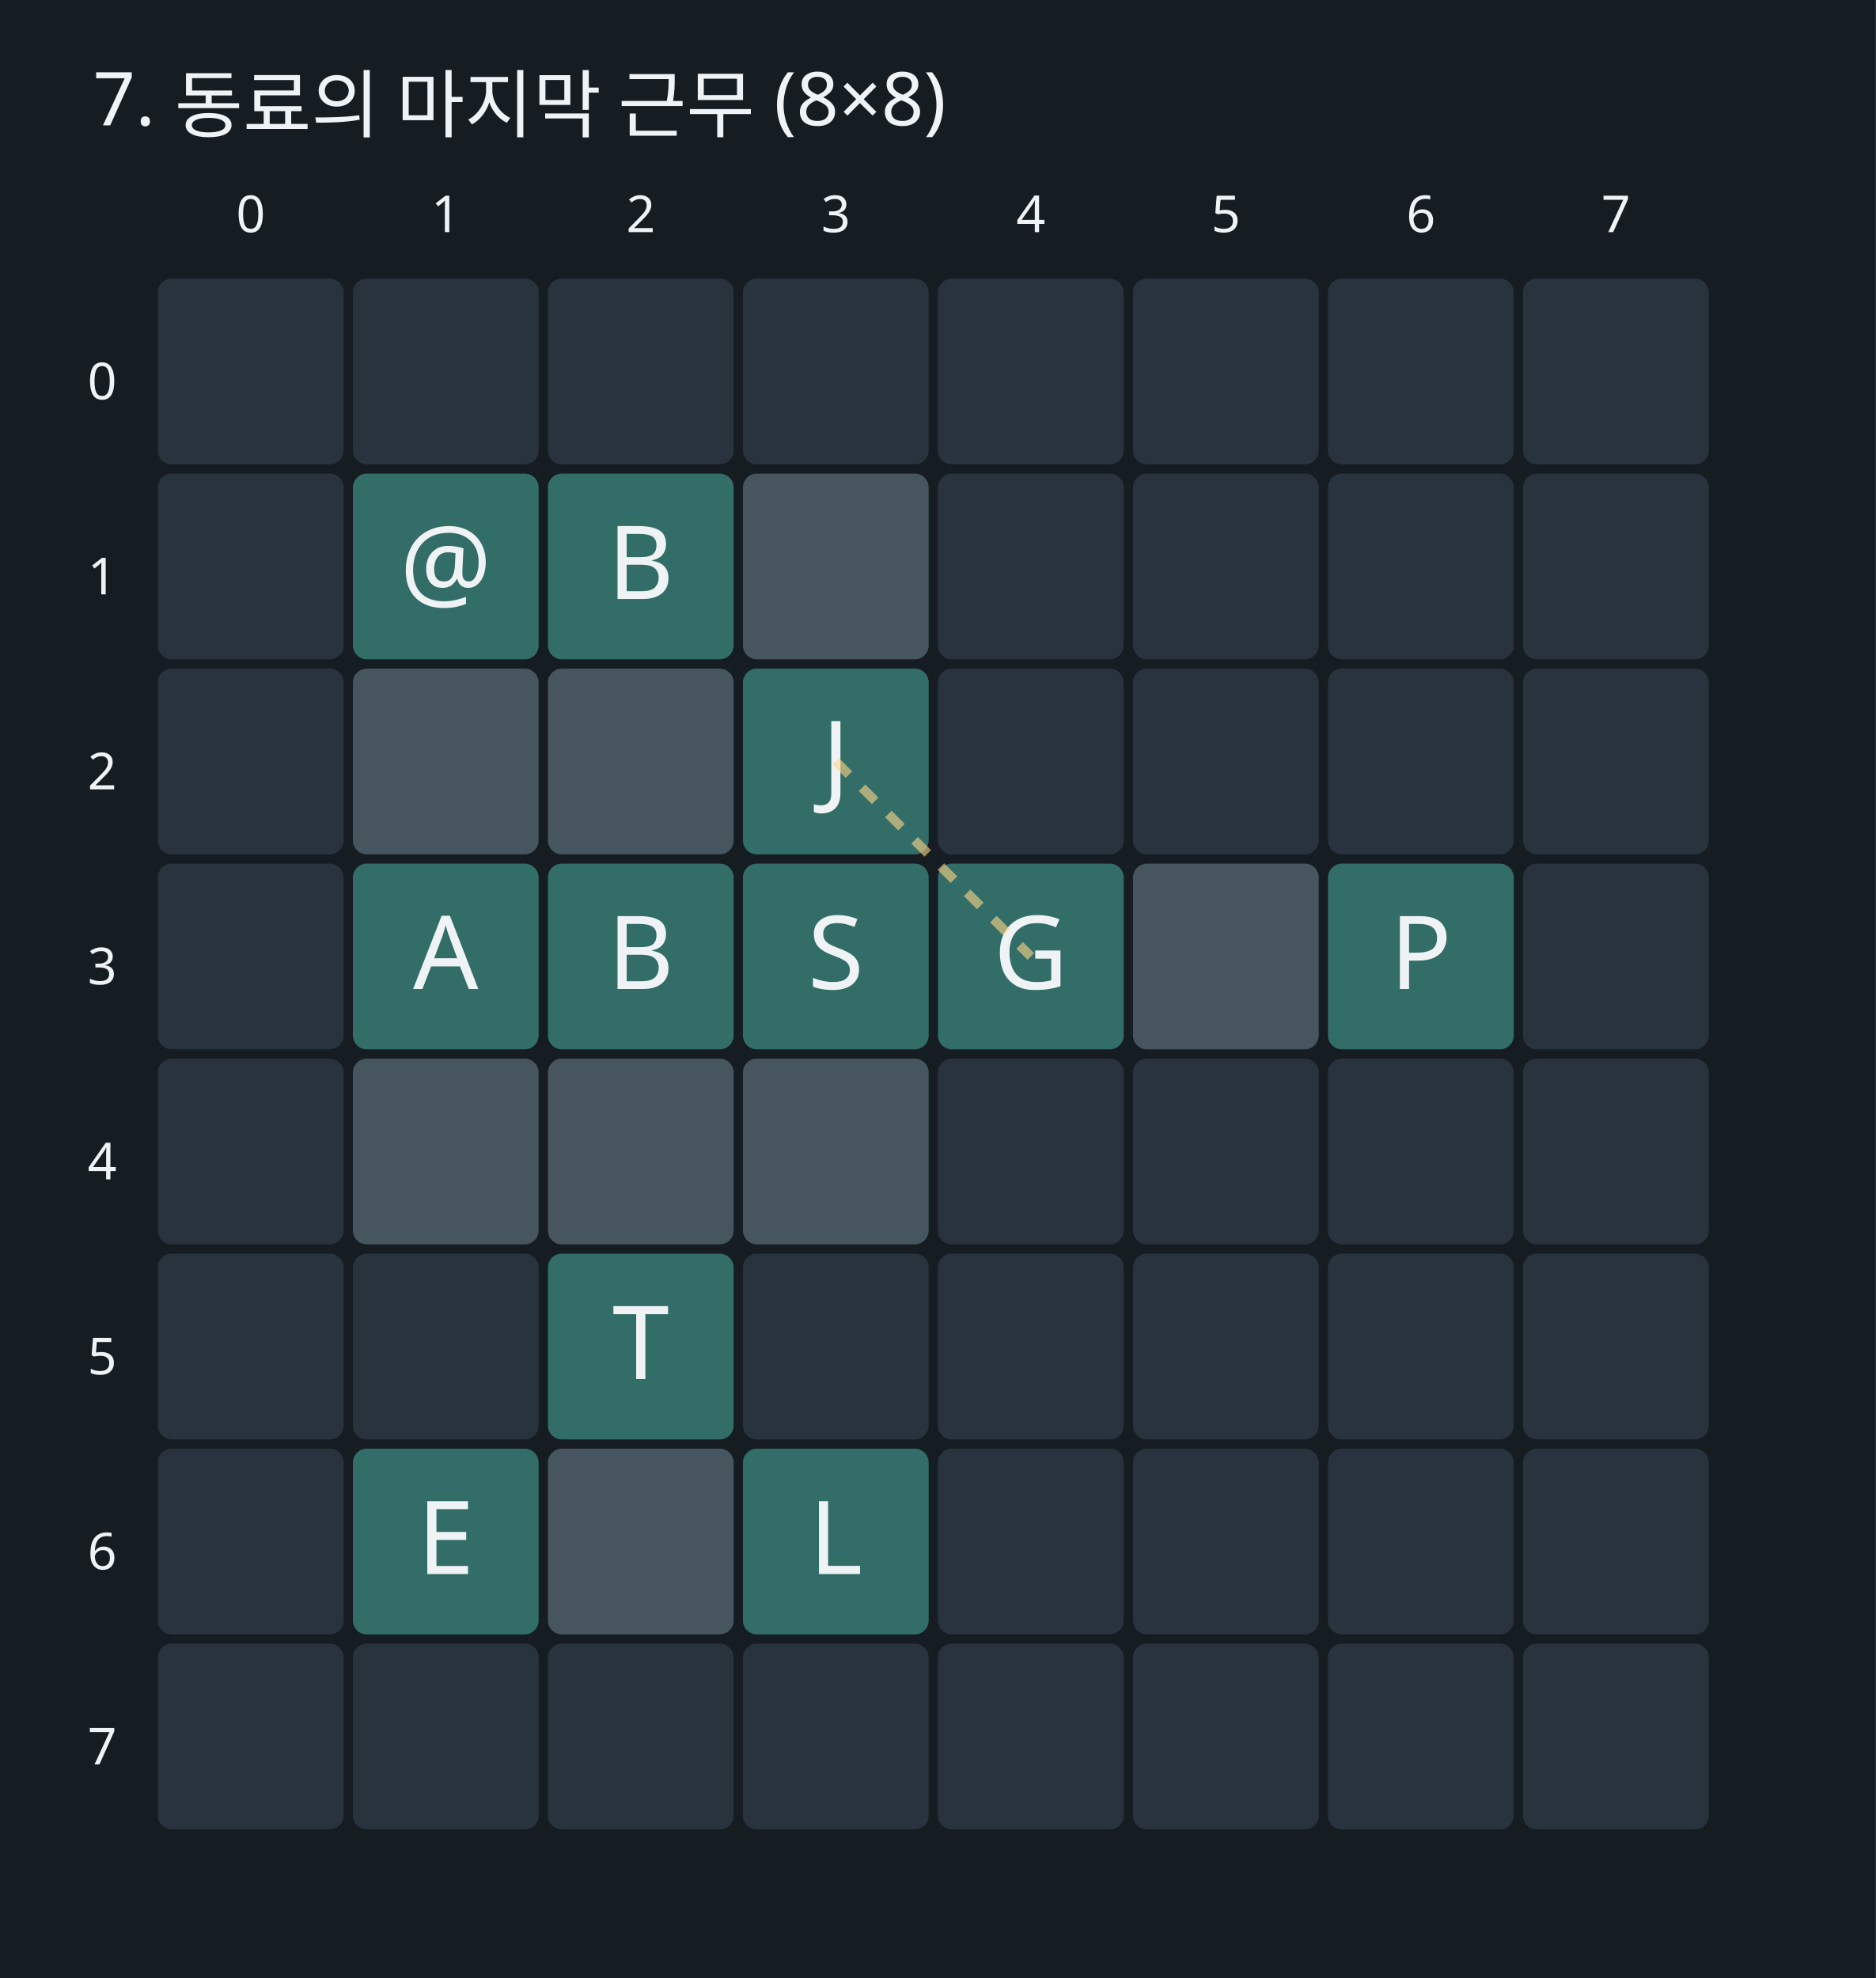
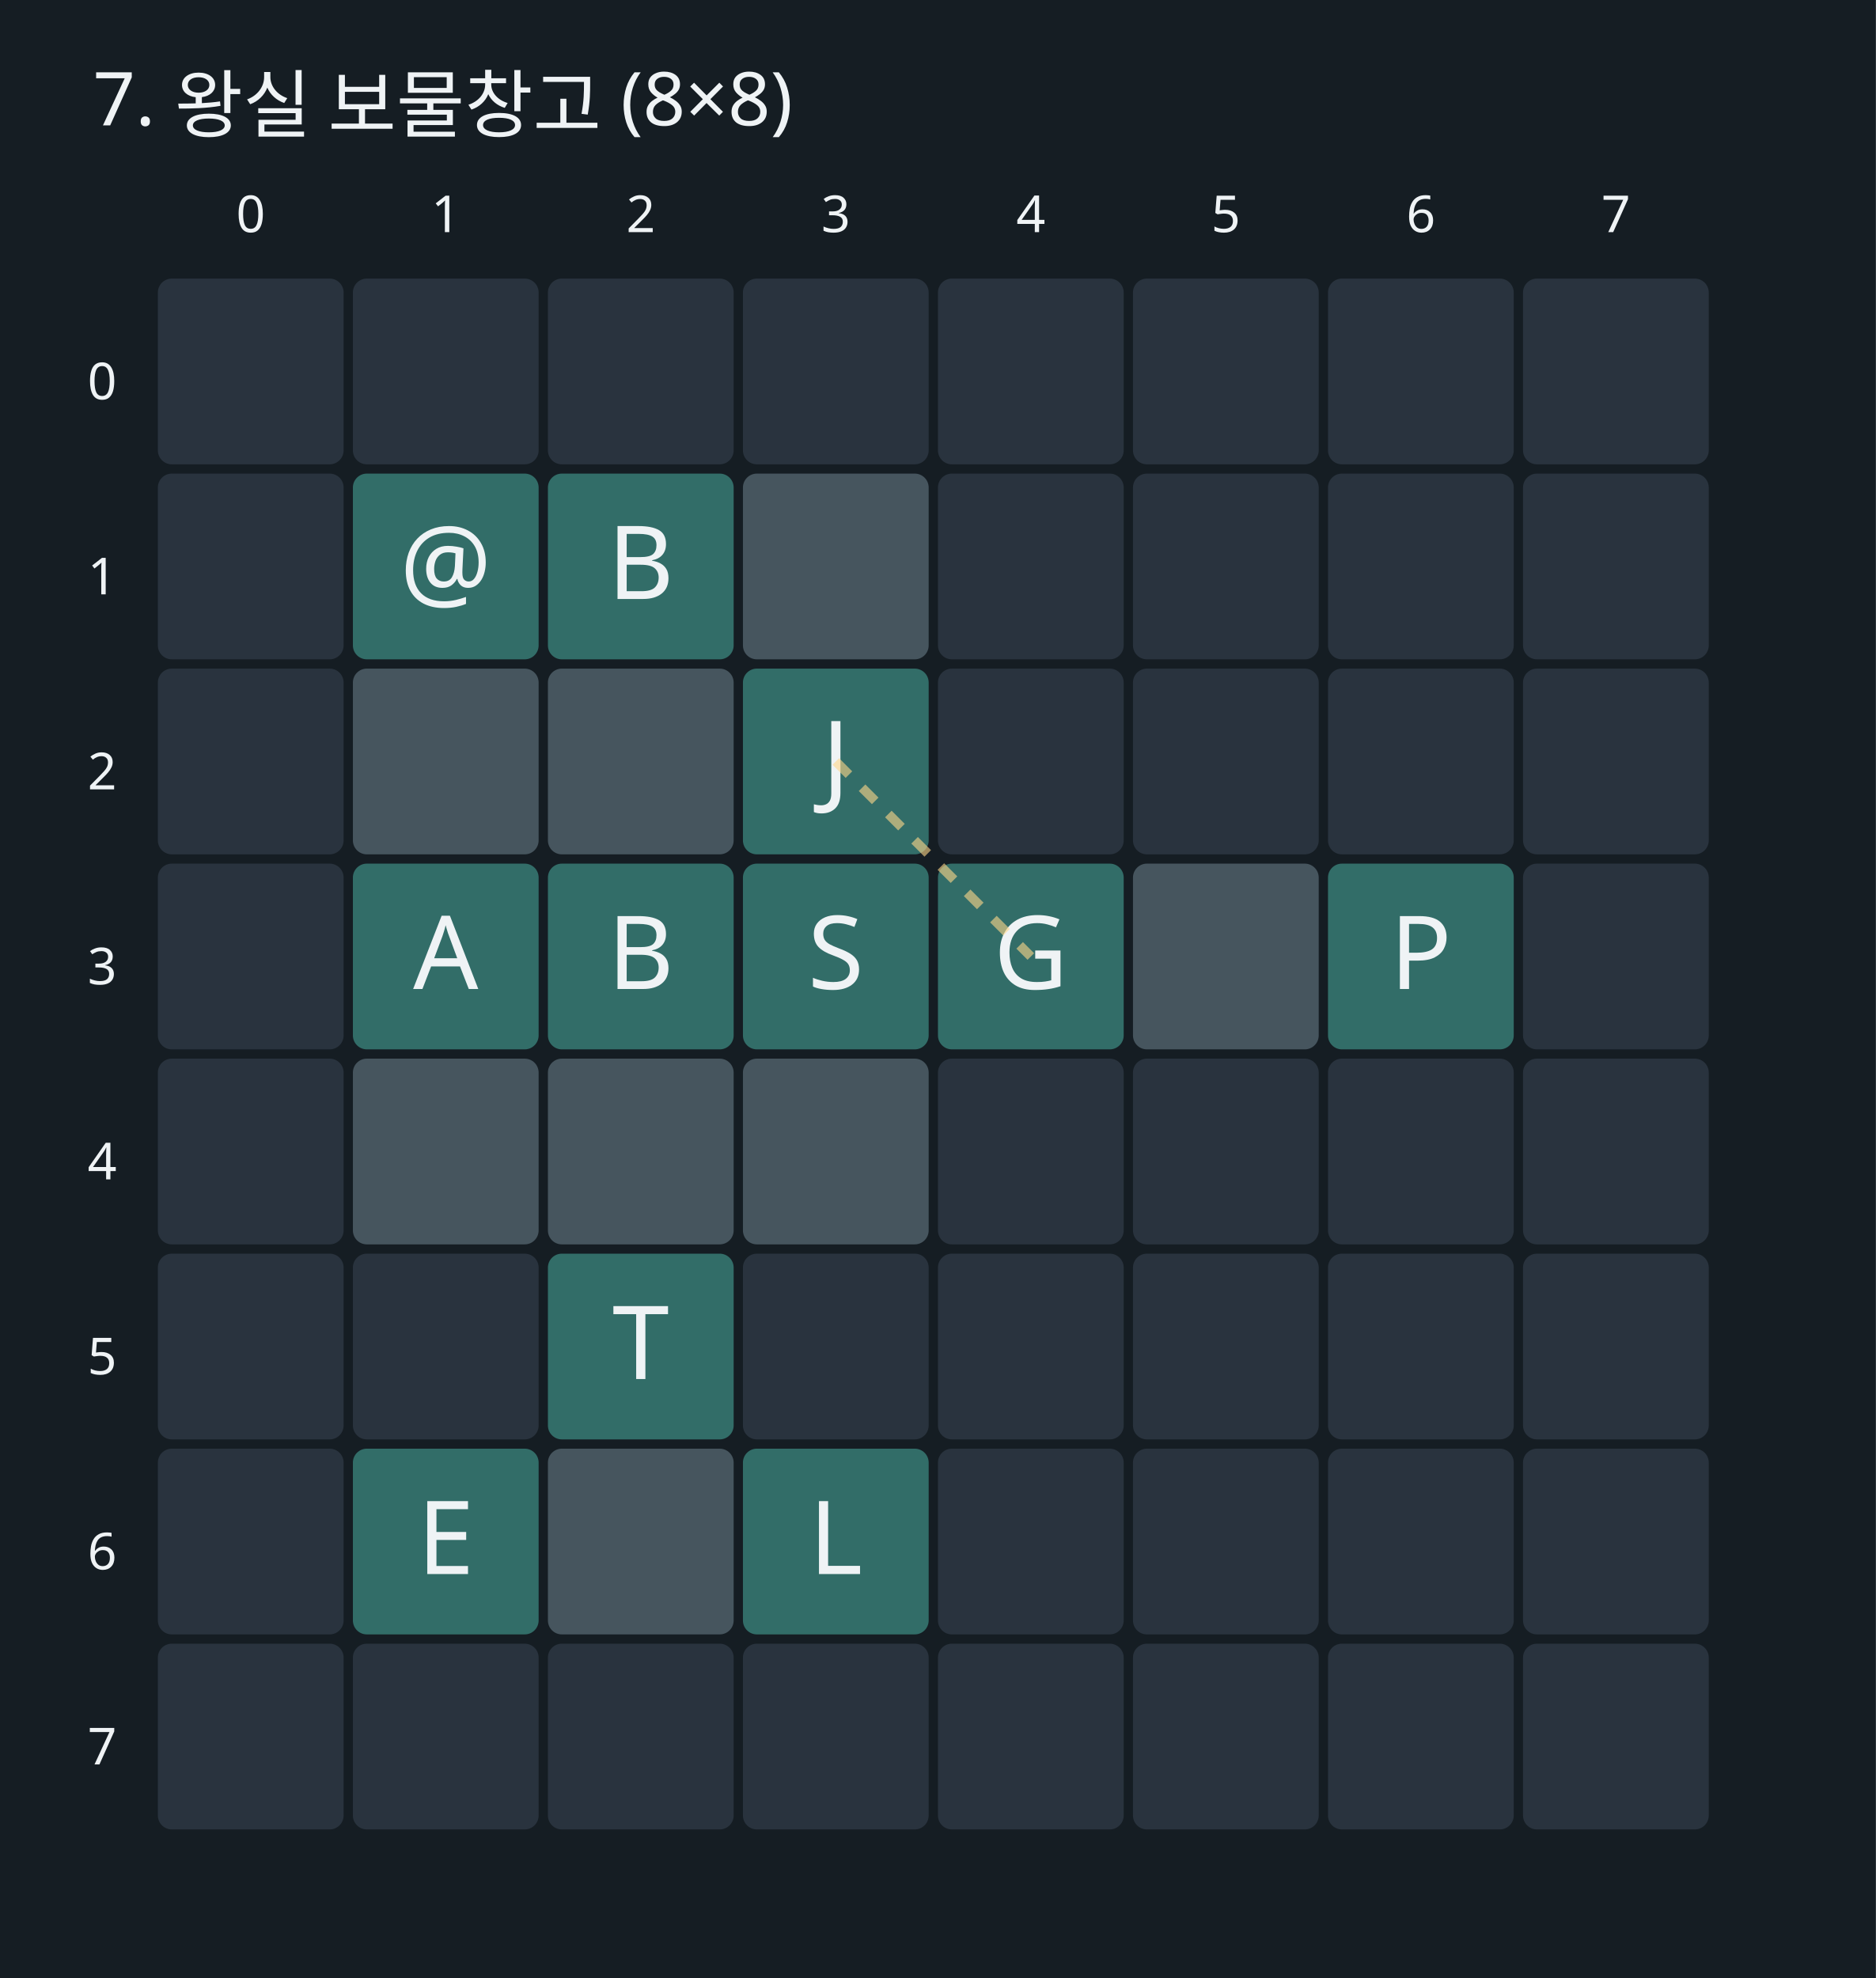
<svg xmlns="http://www.w3.org/2000/svg" width="404" height="426" viewBox="0 0 404 426">
  <rect width="100%" height="100%" fill="#151d23" />
  <g font-family="Malgun Gothic, sans-serif" fill="#eff3f5">
-     <text x="20" y="27" font-size="16">7. 동료의 마지막 근무 (8×8)</text>
+     <text x="20" y="27" font-size="16">7. 왕실 보물창고 (8×8)</text>
    <text x="54" y="50" text-anchor="middle" font-size="11">0</text>
    <text x="96" y="50" text-anchor="middle" font-size="11">1</text>
    <text x="138" y="50" text-anchor="middle" font-size="11">2</text>
    <text x="180" y="50" text-anchor="middle" font-size="11">3</text>
    <text x="222" y="50" text-anchor="middle" font-size="11">4</text>
    <text x="264" y="50" text-anchor="middle" font-size="11">5</text>
    <text x="306" y="50" text-anchor="middle" font-size="11">6</text>
    <text x="348" y="50" text-anchor="middle" font-size="11">7</text>
    <text x="22" y="86" text-anchor="middle" font-size="11">0</text>
    <rect x="34" y="60" width="40" height="40" rx="3" fill="#29333e" />
    <rect x="76" y="60" width="40" height="40" rx="3" fill="#29333e" />
    <rect x="118" y="60" width="40" height="40" rx="3" fill="#29333e" />
    <rect x="160" y="60" width="40" height="40" rx="3" fill="#29333e" />
    <rect x="202" y="60" width="40" height="40" rx="3" fill="#29333e" />
    <rect x="244" y="60" width="40" height="40" rx="3" fill="#29333e" />
    <rect x="286" y="60" width="40" height="40" rx="3" fill="#29333e" />
    <rect x="328" y="60" width="40" height="40" rx="3" fill="#29333e" />
    <text x="22" y="128" text-anchor="middle" font-size="11">1</text>
    <rect x="34" y="102" width="40" height="40" rx="3" fill="#29333e" />
    <rect x="76" y="102" width="40" height="40" rx="3" fill="#326d68" />
    <text x="96" y="129" text-anchor="middle" font-size="22">@</text>
    <rect x="118" y="102" width="40" height="40" rx="3" fill="#326d68" />
    <text x="138" y="129" text-anchor="middle" font-size="22">B</text>
    <rect x="160" y="102" width="40" height="40" rx="3" fill="#46555e" />
    <rect x="202" y="102" width="40" height="40" rx="3" fill="#29333e" />
    <rect x="244" y="102" width="40" height="40" rx="3" fill="#29333e" />
    <rect x="286" y="102" width="40" height="40" rx="3" fill="#29333e" />
    <rect x="328" y="102" width="40" height="40" rx="3" fill="#29333e" />
    <text x="22" y="170" text-anchor="middle" font-size="11">2</text>
    <rect x="34" y="144" width="40" height="40" rx="3" fill="#29333e" />
    <rect x="76" y="144" width="40" height="40" rx="3" fill="#46555e" />
    <rect x="118" y="144" width="40" height="40" rx="3" fill="#46555e" />
    <rect x="160" y="144" width="40" height="40" rx="3" fill="#326d68" />
    <text x="180" y="171" text-anchor="middle" font-size="22">J</text>
    <rect x="202" y="144" width="40" height="40" rx="3" fill="#29333e" />
    <rect x="244" y="144" width="40" height="40" rx="3" fill="#29333e" />
    <rect x="286" y="144" width="40" height="40" rx="3" fill="#29333e" />
    <rect x="328" y="144" width="40" height="40" rx="3" fill="#29333e" />
    <text x="22" y="212" text-anchor="middle" font-size="11">3</text>
    <rect x="34" y="186" width="40" height="40" rx="3" fill="#29333e" />
    <rect x="76" y="186" width="40" height="40" rx="3" fill="#326d68" />
    <text x="96" y="213" text-anchor="middle" font-size="22">A</text>
    <rect x="118" y="186" width="40" height="40" rx="3" fill="#326d68" />
    <text x="138" y="213" text-anchor="middle" font-size="22">B</text>
    <rect x="160" y="186" width="40" height="40" rx="3" fill="#326d68" />
    <text x="180" y="213" text-anchor="middle" font-size="22">S</text>
    <rect x="202" y="186" width="40" height="40" rx="3" fill="#326d68" />
    <text x="222" y="213" text-anchor="middle" font-size="22">G</text>
    <rect x="244" y="186" width="40" height="40" rx="3" fill="#46555e" />
    <rect x="286" y="186" width="40" height="40" rx="3" fill="#326d68" />
    <text x="306" y="213" text-anchor="middle" font-size="22">P</text>
    <rect x="328" y="186" width="40" height="40" rx="3" fill="#29333e" />
    <text x="22" y="254" text-anchor="middle" font-size="11">4</text>
    <rect x="34" y="228" width="40" height="40" rx="3" fill="#29333e" />
    <rect x="76" y="228" width="40" height="40" rx="3" fill="#46555e" />
    <rect x="118" y="228" width="40" height="40" rx="3" fill="#46555e" />
    <rect x="160" y="228" width="40" height="40" rx="3" fill="#46555e" />
    <rect x="202" y="228" width="40" height="40" rx="3" fill="#29333e" />
    <rect x="244" y="228" width="40" height="40" rx="3" fill="#29333e" />
    <rect x="286" y="228" width="40" height="40" rx="3" fill="#29333e" />
    <rect x="328" y="228" width="40" height="40" rx="3" fill="#29333e" />
    <text x="22" y="296" text-anchor="middle" font-size="11">5</text>
    <rect x="34" y="270" width="40" height="40" rx="3" fill="#29333e" />
    <rect x="76" y="270" width="40" height="40" rx="3" fill="#29333e" />
    <rect x="118" y="270" width="40" height="40" rx="3" fill="#326d68" />
    <text x="138" y="297" text-anchor="middle" font-size="22">T</text>
    <rect x="160" y="270" width="40" height="40" rx="3" fill="#29333e" />
    <rect x="202" y="270" width="40" height="40" rx="3" fill="#29333e" />
    <rect x="244" y="270" width="40" height="40" rx="3" fill="#29333e" />
    <rect x="286" y="270" width="40" height="40" rx="3" fill="#29333e" />
    <rect x="328" y="270" width="40" height="40" rx="3" fill="#29333e" />
    <text x="22" y="338" text-anchor="middle" font-size="11">6</text>
    <rect x="34" y="312" width="40" height="40" rx="3" fill="#29333e" />
    <rect x="76" y="312" width="40" height="40" rx="3" fill="#326d68" />
    <text x="96" y="339" text-anchor="middle" font-size="22">E</text>
    <rect x="118" y="312" width="40" height="40" rx="3" fill="#46555e" />
    <rect x="160" y="312" width="40" height="40" rx="3" fill="#326d68" />
    <text x="180" y="339" text-anchor="middle" font-size="22">L</text>
    <rect x="202" y="312" width="40" height="40" rx="3" fill="#29333e" />
    <rect x="244" y="312" width="40" height="40" rx="3" fill="#29333e" />
    <rect x="286" y="312" width="40" height="40" rx="3" fill="#29333e" />
    <rect x="328" y="312" width="40" height="40" rx="3" fill="#29333e" />
    <text x="22" y="380" text-anchor="middle" font-size="11">7</text>
    <rect x="34" y="354" width="40" height="40" rx="3" fill="#29333e" />
    <rect x="76" y="354" width="40" height="40" rx="3" fill="#29333e" />
    <rect x="118" y="354" width="40" height="40" rx="3" fill="#29333e" />
    <rect x="160" y="354" width="40" height="40" rx="3" fill="#29333e" />
    <rect x="202" y="354" width="40" height="40" rx="3" fill="#29333e" />
    <rect x="244" y="354" width="40" height="40" rx="3" fill="#29333e" />
    <rect x="286" y="354" width="40" height="40" rx="3" fill="#29333e" />
    <rect x="328" y="354" width="40" height="40" rx="3" fill="#29333e" />
    <path d="M180,164 L222,206" stroke="#ffd789" stroke-width="2" stroke-dasharray="4 4" opacity=".6" />
  </g>
</svg>
